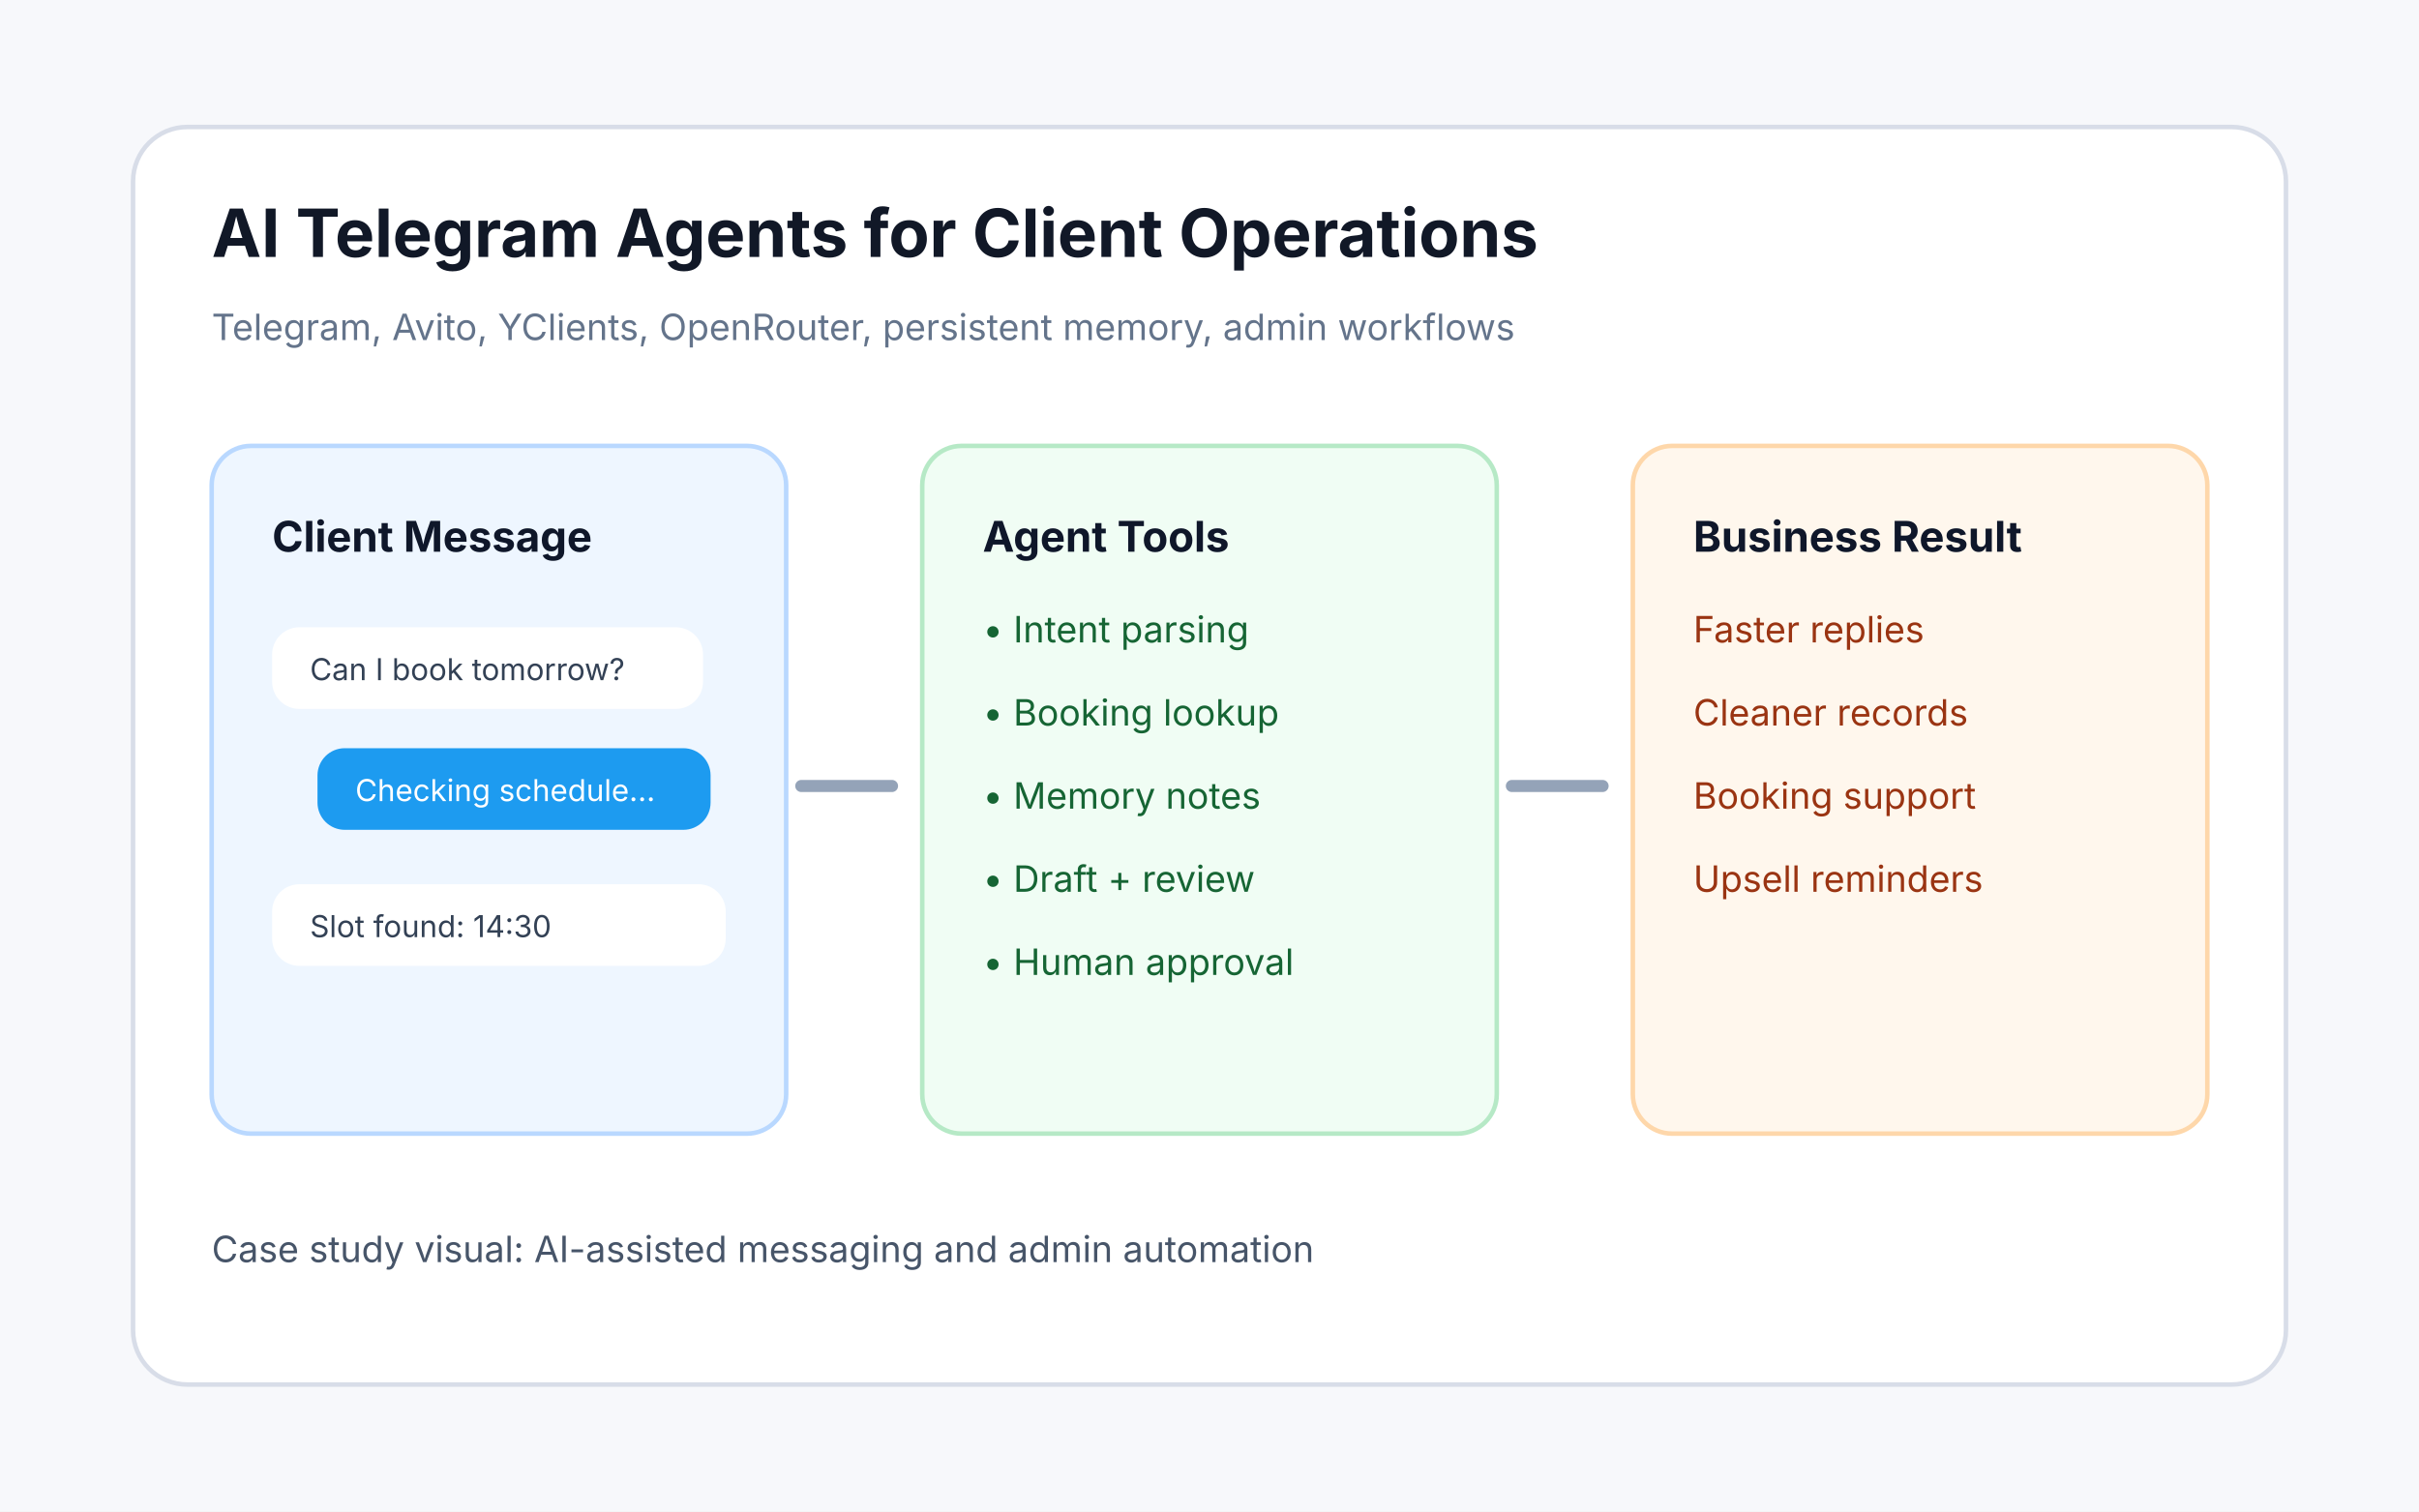
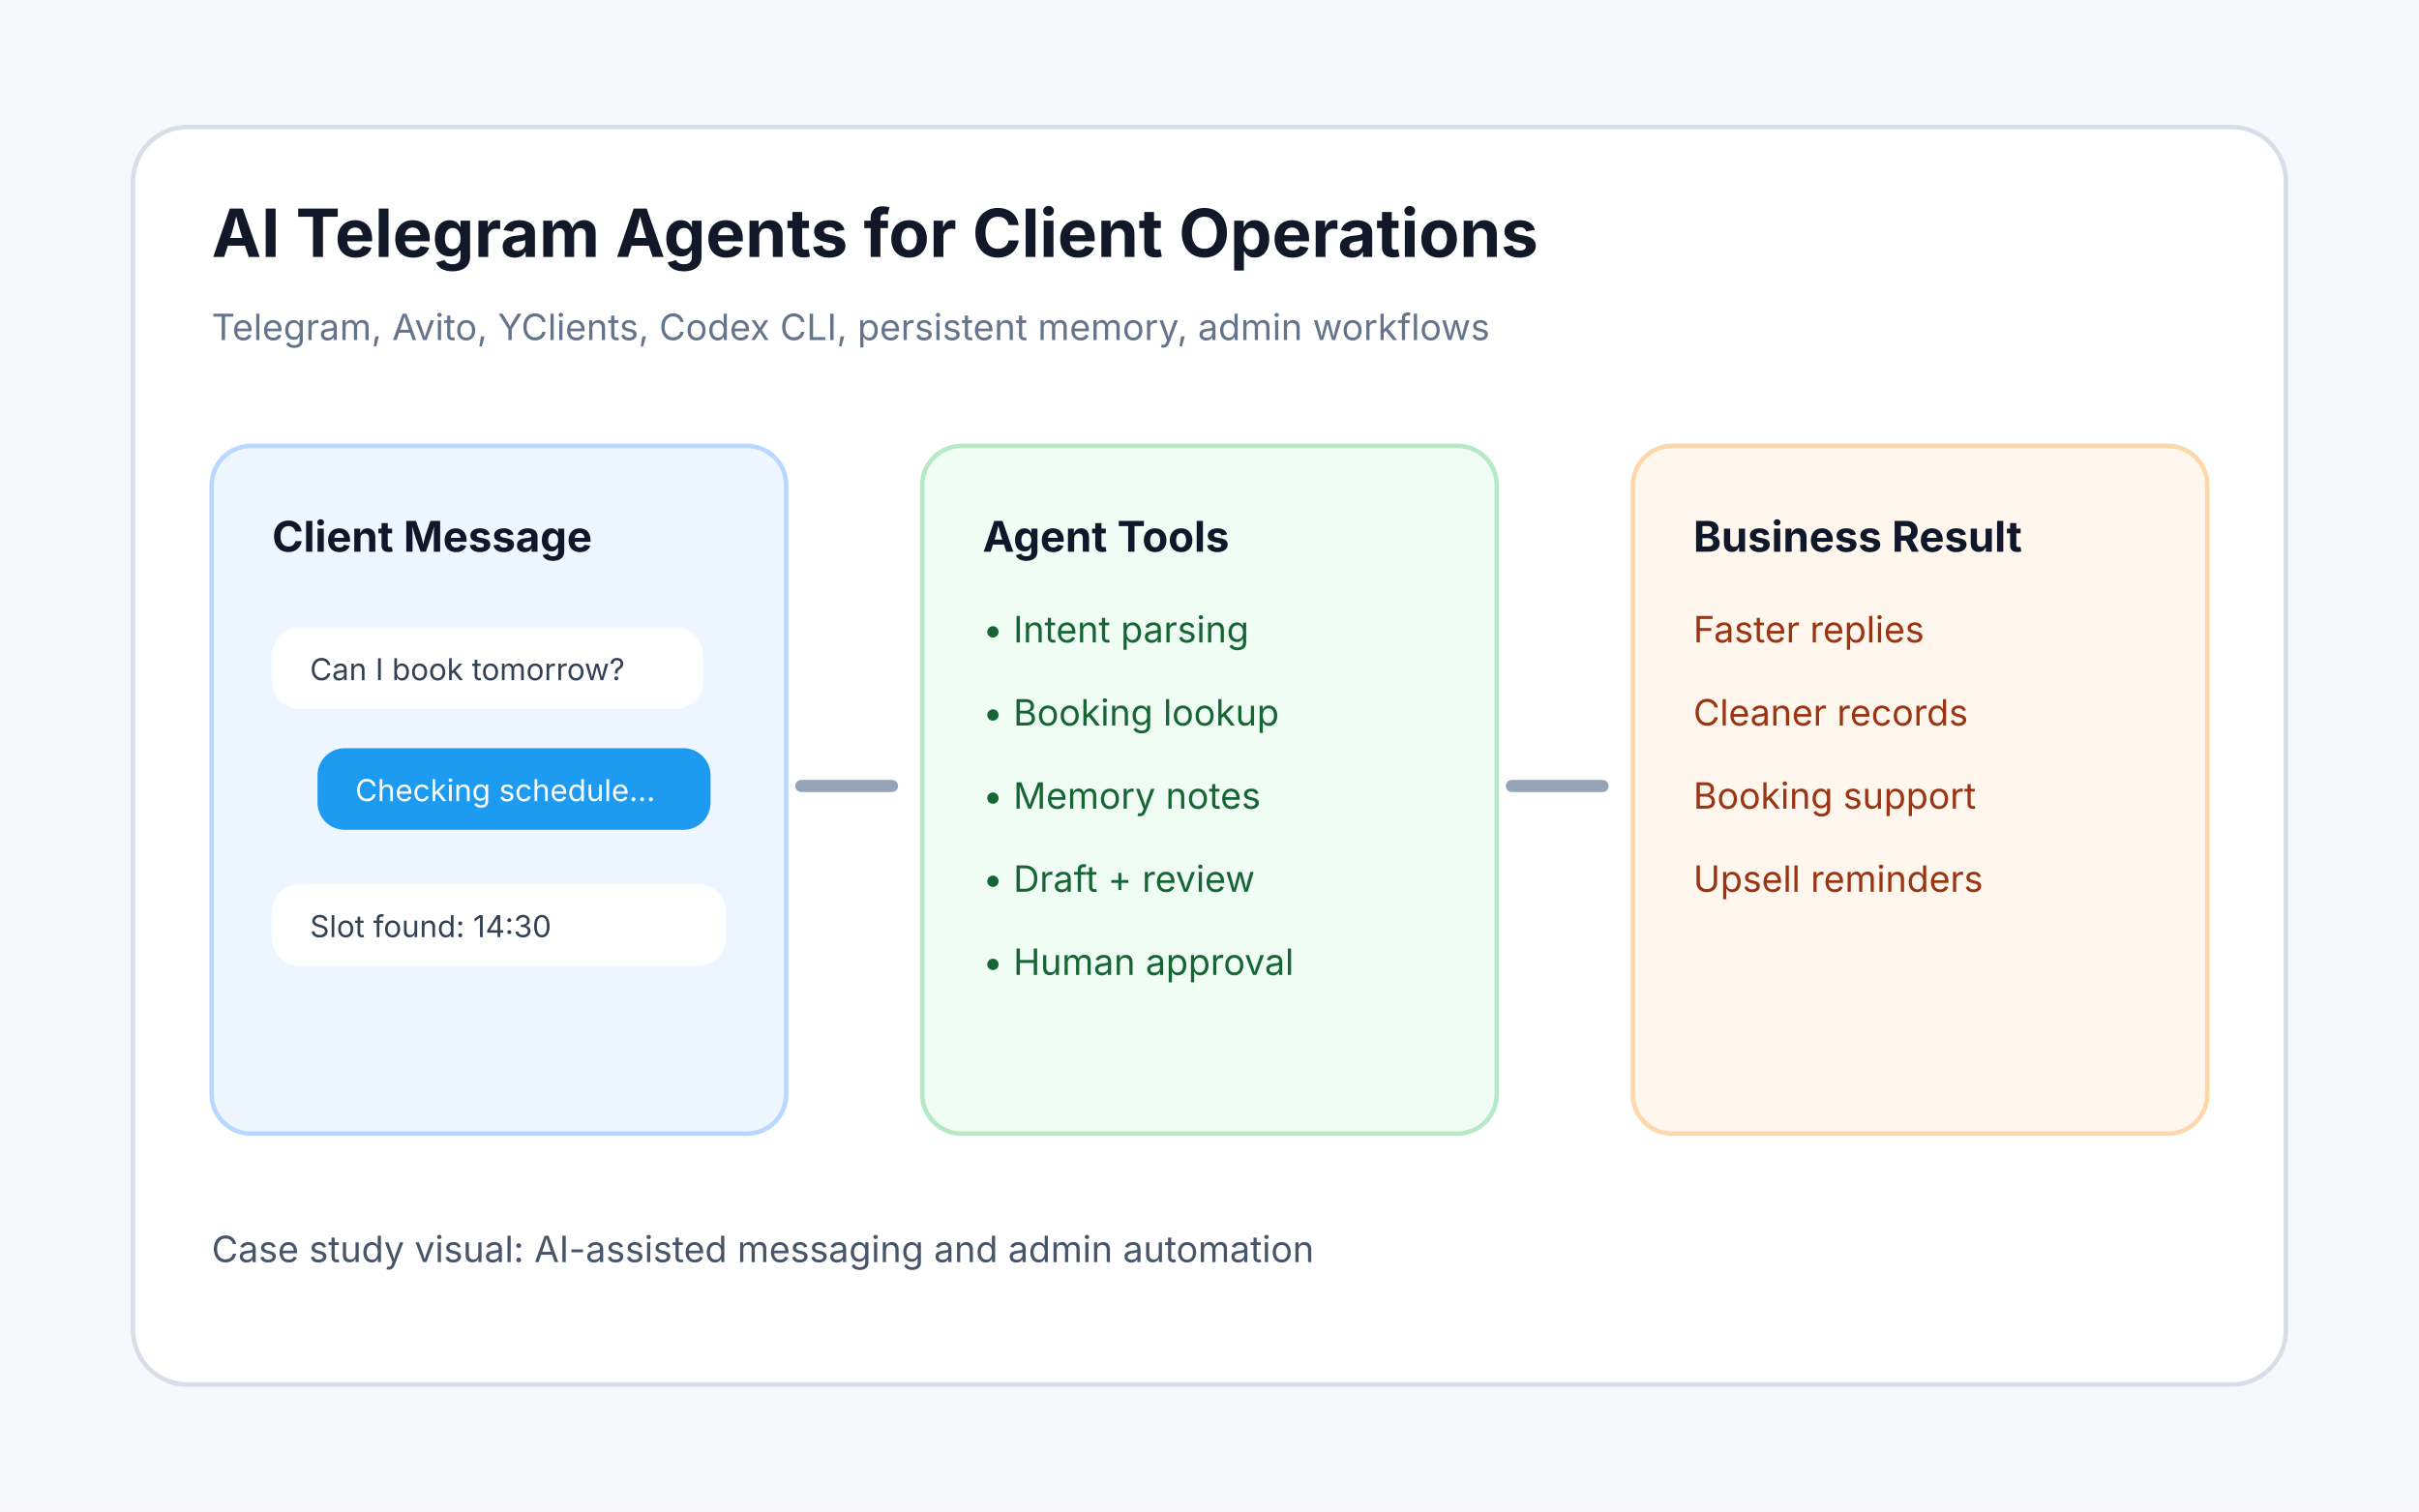
<svg xmlns="http://www.w3.org/2000/svg" width="1600" height="1000" viewBox="0 0 1600 1000">
  <rect width="1600" height="1000" fill="#f7f8fb" />
  <rect x="88" y="84" width="1424" height="832" rx="36" fill="#ffffff" stroke="#d8dde8" stroke-width="3" />
  <text x="140" y="170" font-family="Inter, Arial, sans-serif" font-size="44" font-weight="700" fill="#111827">AI Telegram Agents for Client Operations</text>
-   <text x="140" y="225" font-family="Inter, Arial, sans-serif" font-size="24" fill="#64748b">Telegram, Avito, YClients, OpenRouter, persistent memory, admin workflows</text>
+   <text x="140" y="225" font-family="Inter, Arial, sans-serif" font-size="24" fill="#64748b">Telegram, Avito, YClients, Codex CLI, persistent memory, admin workflows</text>
  <rect x="140" y="295" width="380" height="455" rx="26" fill="#eef6ff" stroke="#b9d8ff" stroke-width="3" />
  <text x="180" y="365" font-family="Inter, Arial, sans-serif" font-size="28" font-weight="700" fill="#0f172a">Client Message</text>
  <rect x="180" y="415" width="285" height="54" rx="18" fill="#ffffff" />
  <text x="205" y="450" font-family="Inter, Arial, sans-serif" font-size="20" fill="#334155">Can I book tomorrow?</text>
  <rect x="210" y="495" width="260" height="54" rx="18" fill="#1d9bf0" />
  <text x="235" y="530" font-family="Inter, Arial, sans-serif" font-size="20" fill="#ffffff">Checking schedule...</text>
  <rect x="180" y="585" width="300" height="54" rx="18" fill="#ffffff" />
  <text x="205" y="620" font-family="Inter, Arial, sans-serif" font-size="20" fill="#334155">Slot found: 14:30</text>
  <rect x="610" y="295" width="380" height="455" rx="26" fill="#f0fdf4" stroke="#b6e9c6" stroke-width="3" />
  <text x="650" y="365" font-family="Inter, Arial, sans-serif" font-size="28" font-weight="700" fill="#0f172a">Agent Tools</text>
  <text x="650" y="425" font-family="Inter, Arial, sans-serif" font-size="24" fill="#166534">• Intent parsing</text>
  <text x="650" y="480" font-family="Inter, Arial, sans-serif" font-size="24" fill="#166534">• Booking lookup</text>
  <text x="650" y="535" font-family="Inter, Arial, sans-serif" font-size="24" fill="#166534">• Memory notes</text>
  <text x="650" y="590" font-family="Inter, Arial, sans-serif" font-size="24" fill="#166534">• Draft + review</text>
  <text x="650" y="645" font-family="Inter, Arial, sans-serif" font-size="24" fill="#166534">• Human approval</text>
  <rect x="1080" y="295" width="380" height="455" rx="26" fill="#fff7ed" stroke="#fed7aa" stroke-width="3" />
  <text x="1120" y="365" font-family="Inter, Arial, sans-serif" font-size="28" font-weight="700" fill="#0f172a">Business Result</text>
  <text x="1120" y="425" font-family="Inter, Arial, sans-serif" font-size="24" fill="#9a3412">Faster replies</text>
  <text x="1120" y="480" font-family="Inter, Arial, sans-serif" font-size="24" fill="#9a3412">Cleaner records</text>
  <text x="1120" y="535" font-family="Inter, Arial, sans-serif" font-size="24" fill="#9a3412">Booking support</text>
  <text x="1120" y="590" font-family="Inter, Arial, sans-serif" font-size="24" fill="#9a3412">Upsell reminders</text>
  <path d="M530 520 H590" stroke="#94a3b8" stroke-width="8" stroke-linecap="round" />
  <path d="M1000 520 H1060" stroke="#94a3b8" stroke-width="8" stroke-linecap="round" />
  <text x="140" y="835" font-family="Inter, Arial, sans-serif" font-size="24" fill="#475569">Case study visual: AI-assisted messaging and admin automation</text>
</svg>
